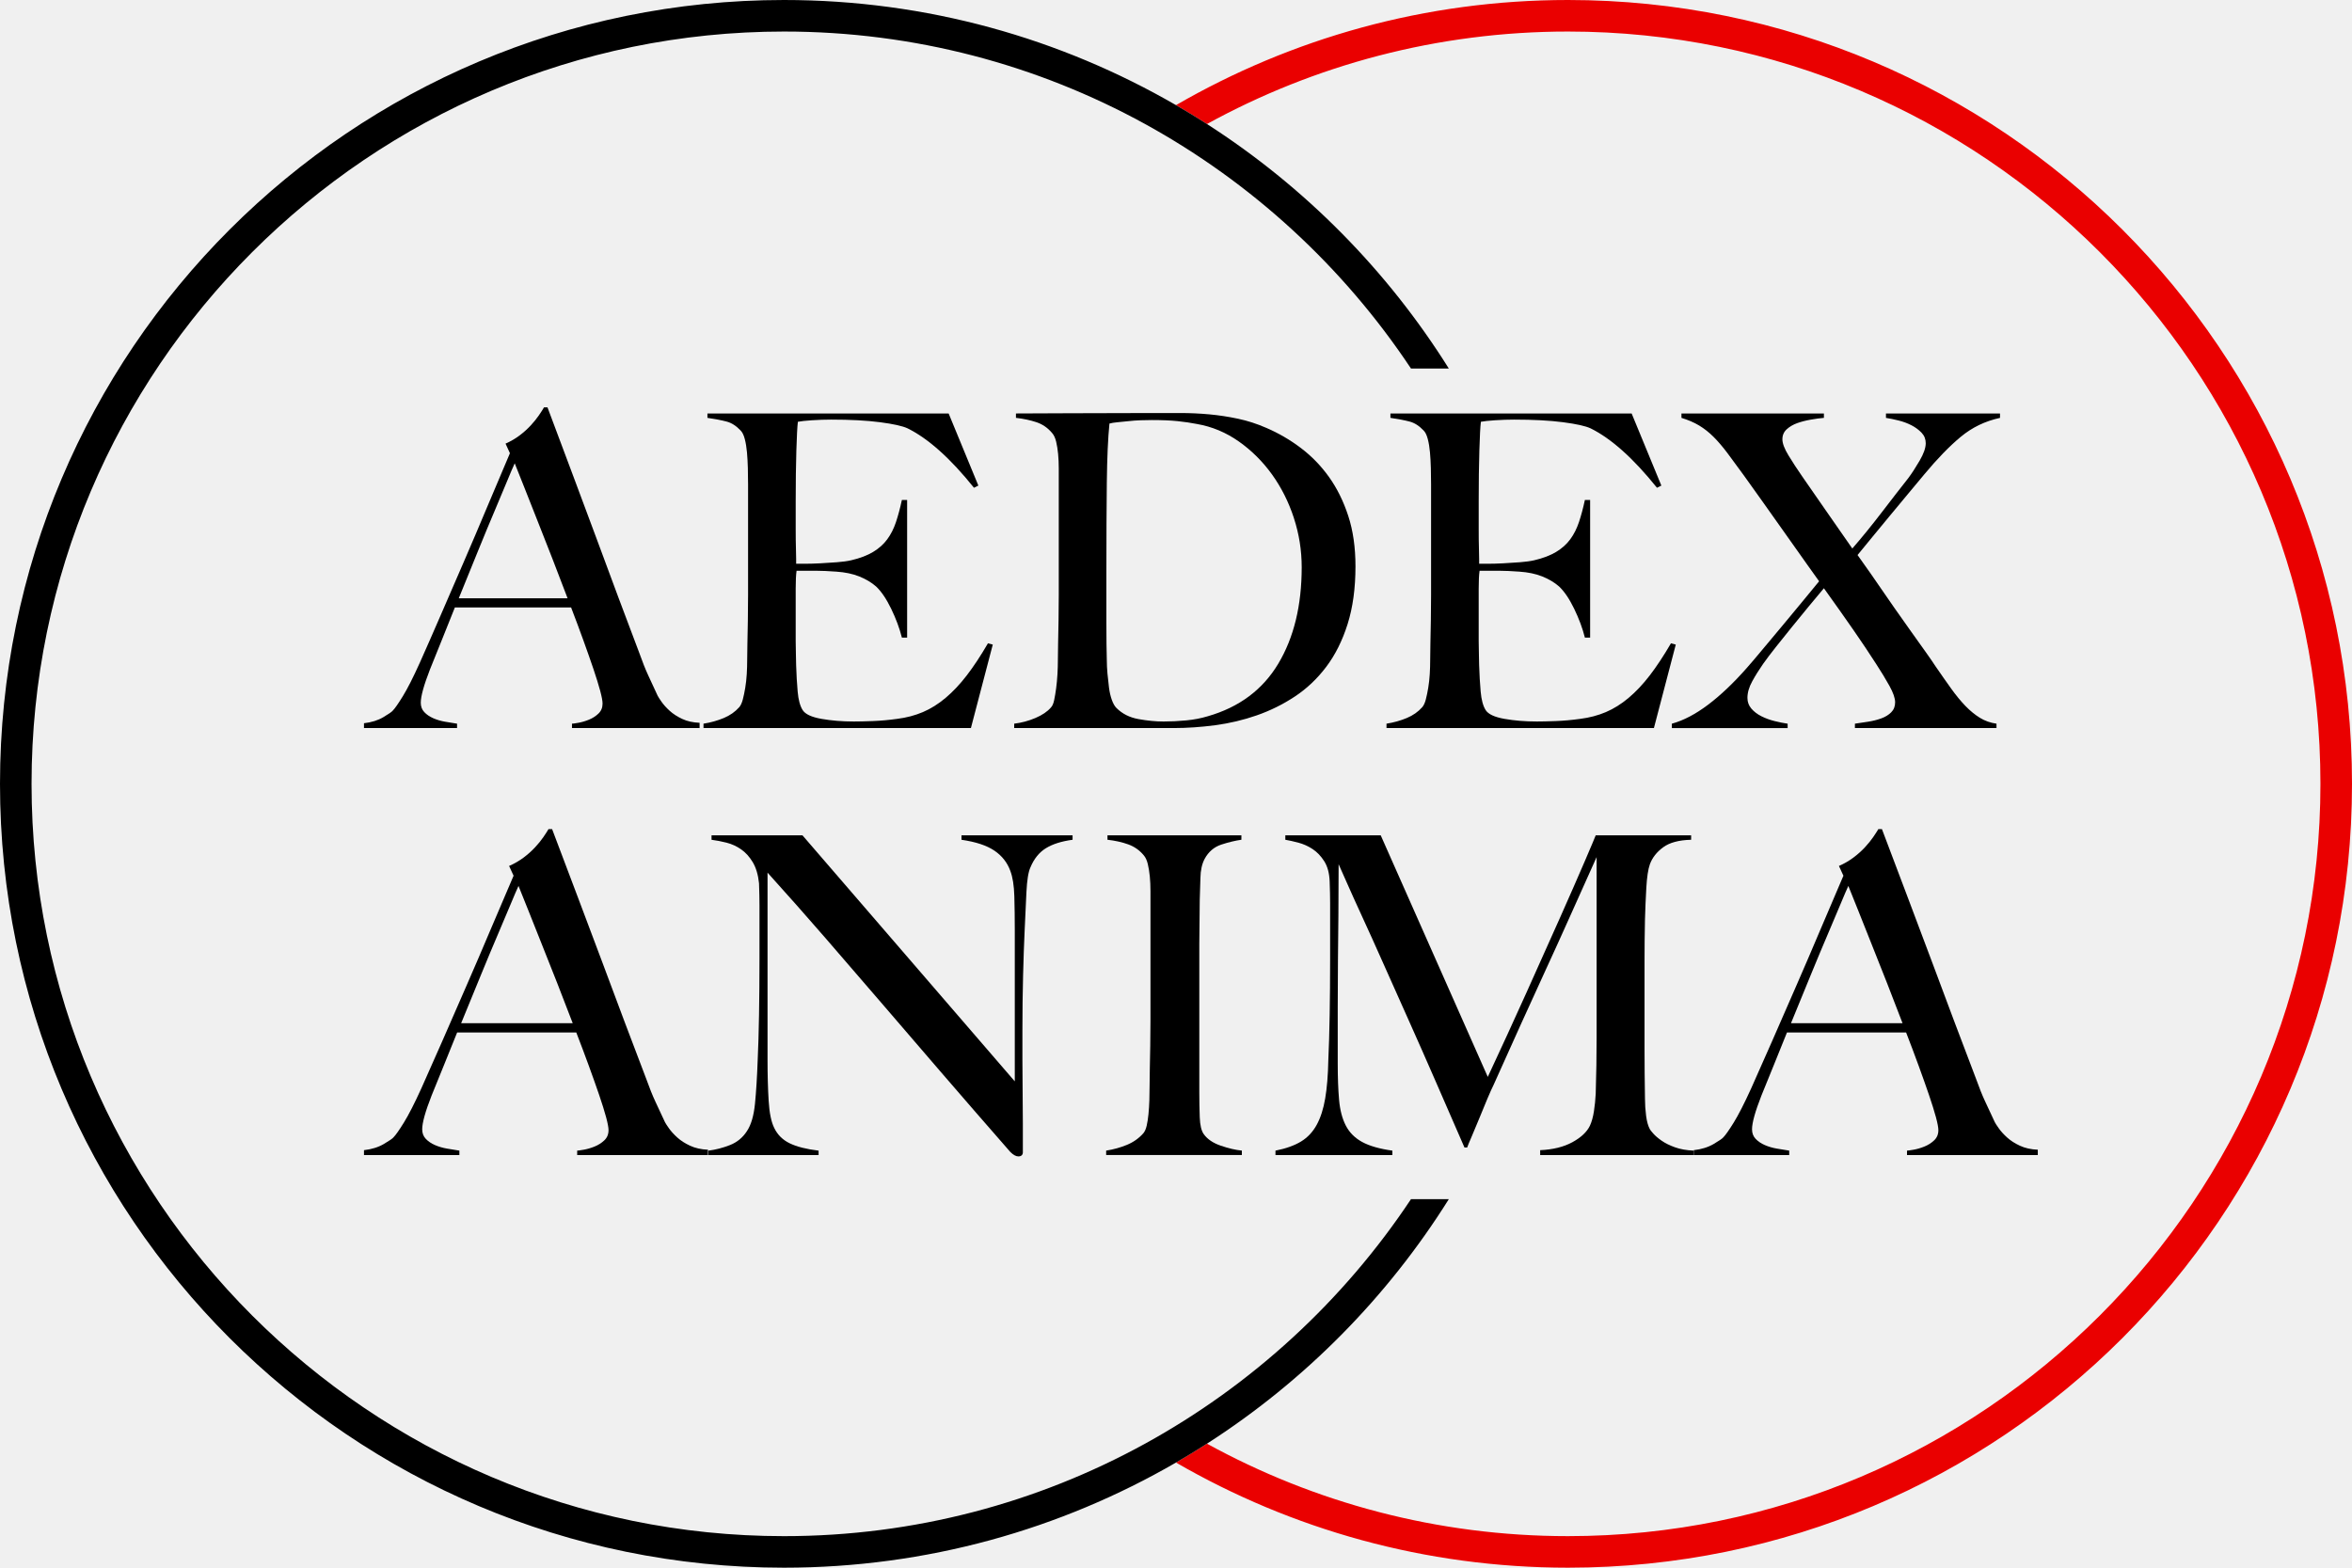
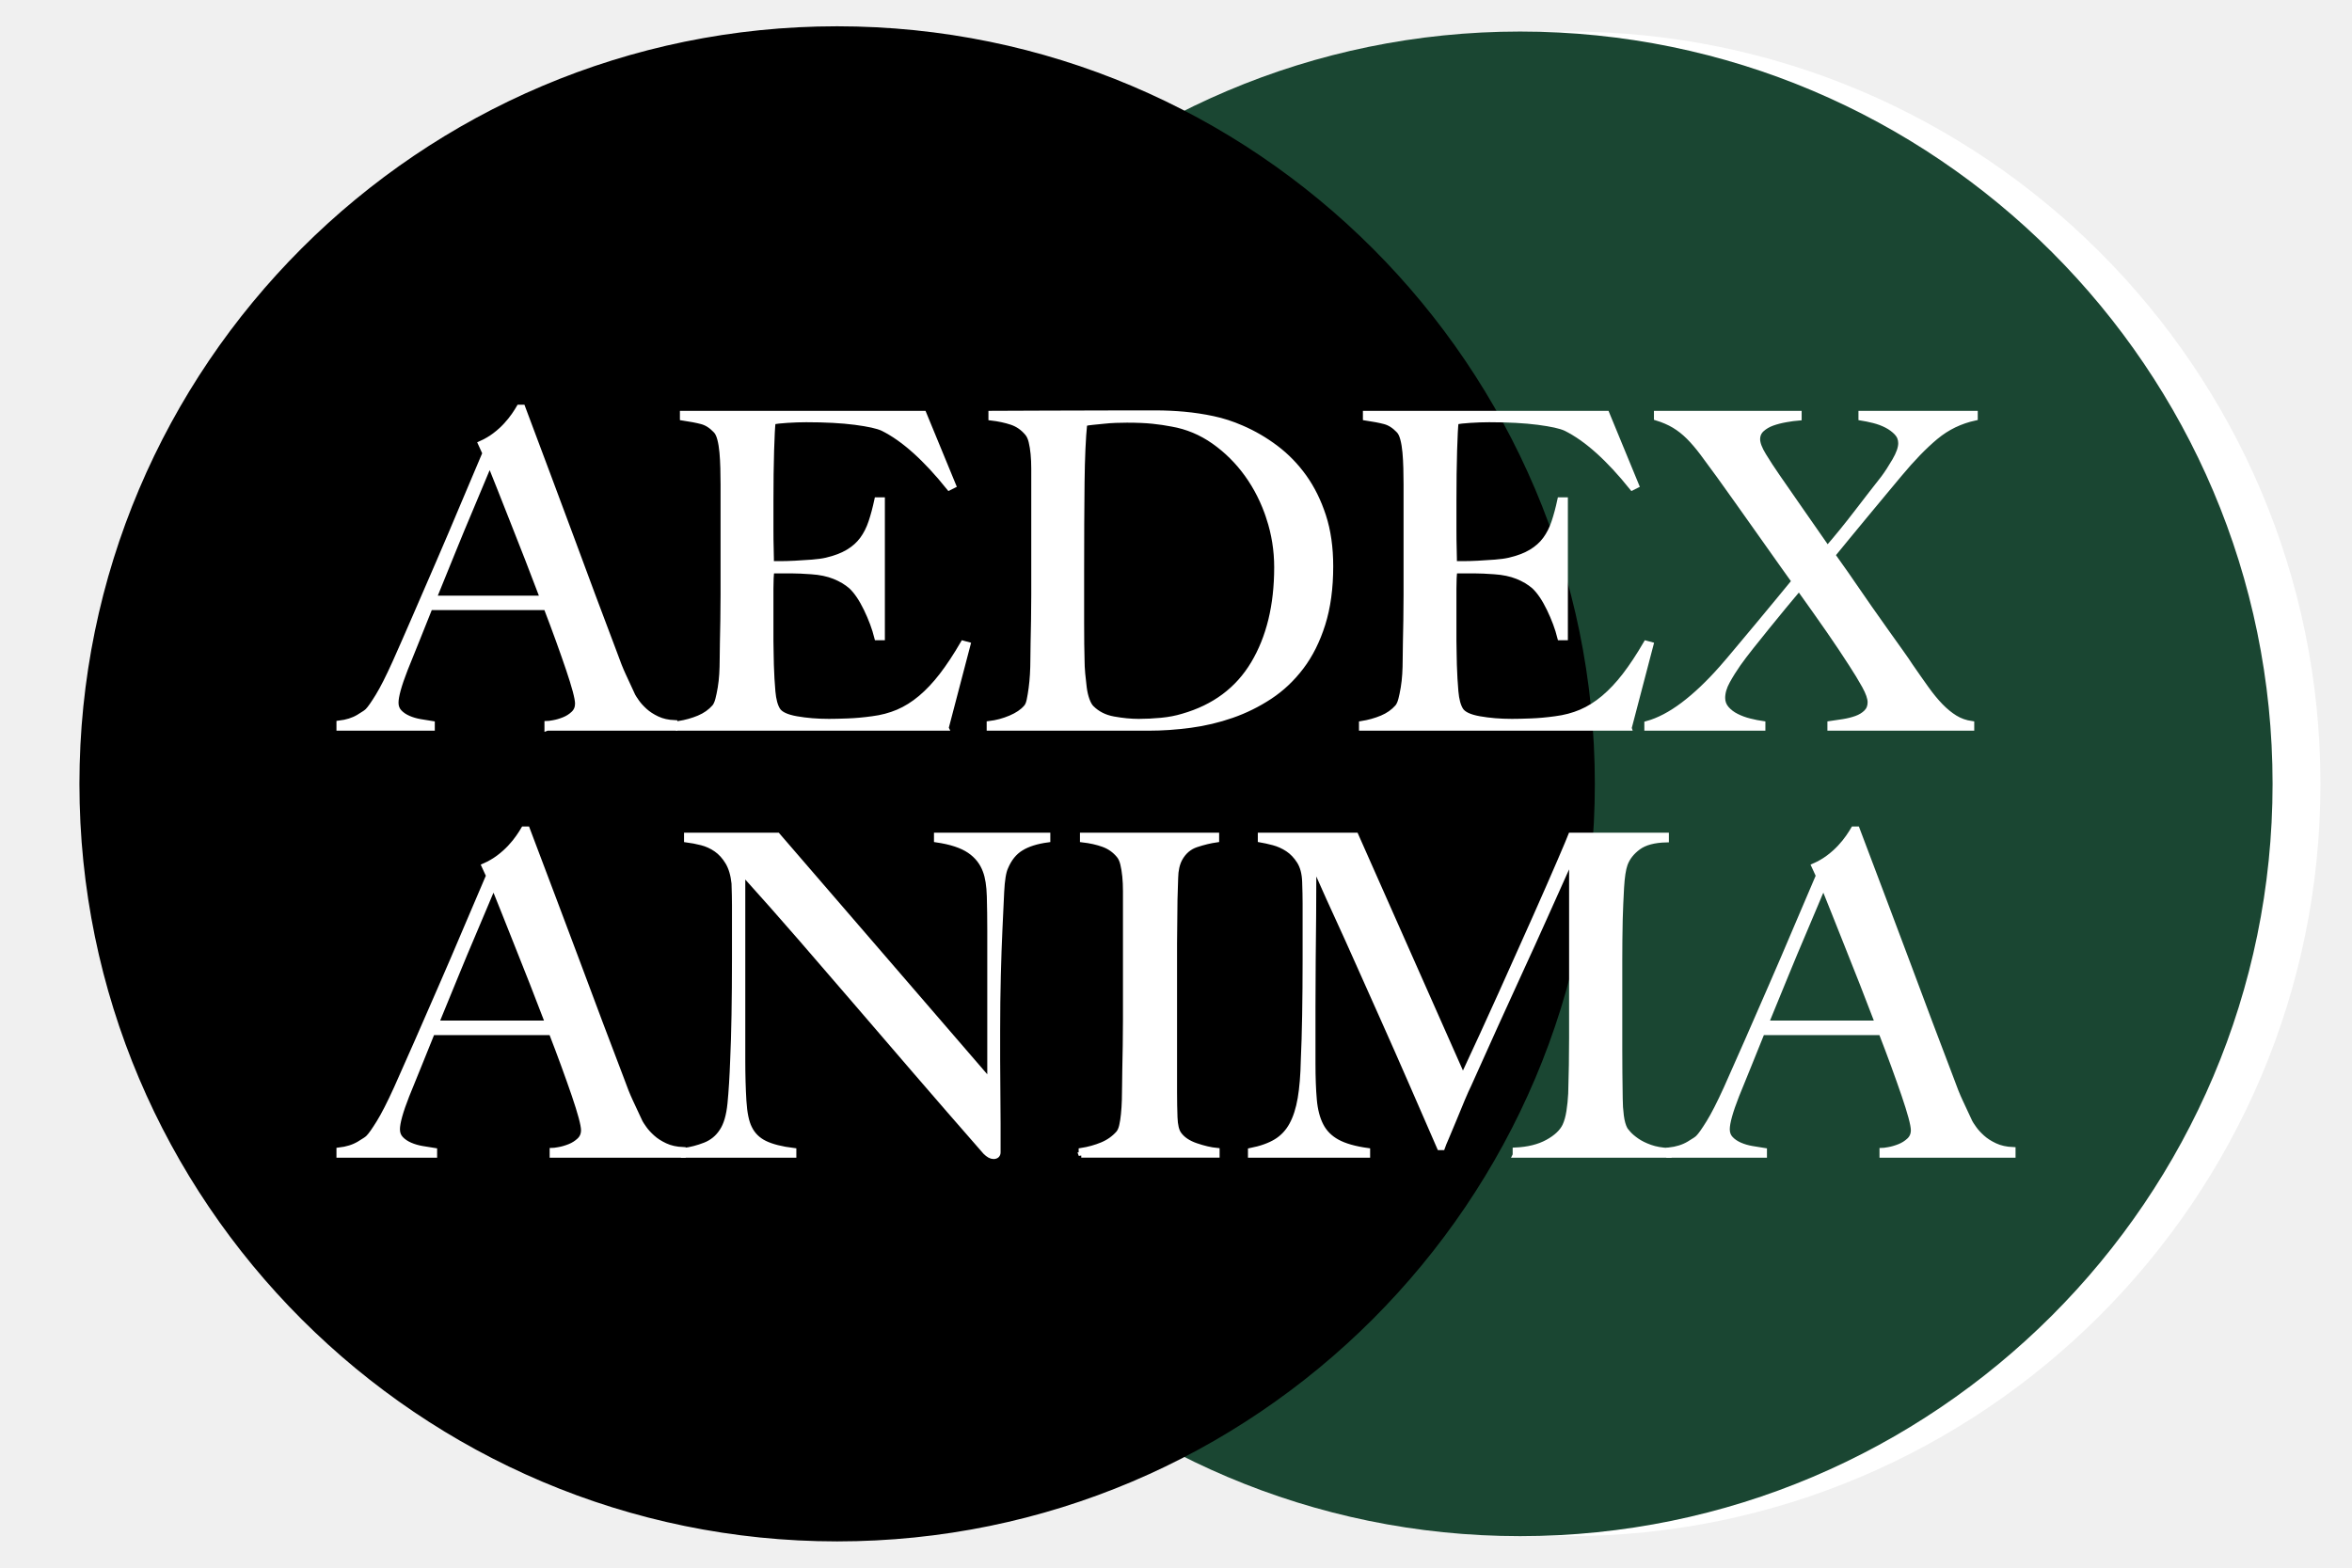
<svg xmlns="http://www.w3.org/2000/svg" id="Layer_1" viewBox="0 0 223.636 149.091">
-   <path d="M137.759,35.049h61.005v78.992h-61.005c-5.853,9.349-13.721,17.298-22.997,23.255 0-0.0 0-0.0 0-0,10.197,5.601,21.896,8.794,34.328,8.794,39.45,0,71.545-32.095,71.545-71.545S188.541,3,149.091,3c-12.433,0-24.131,3.193-34.328,8.794-0-0-0-0-0-0,9.276,5.957,17.143,13.907,22.997,23.255Z" fill="none" />
-   <path d="M24.873,35.049h109.289C121.334,15.751,99.405,3,74.545,3,35.095,3,3,35.095,3,74.545s32.095,71.545,71.545,71.545c24.859,0,46.789-12.751,59.617-32.049H24.873V35.049Z" fill="none" />
-   <path d="M149.091,0c-13.583,0-26.305,3.651-37.273,9.998.996.577,1.977,1.175,2.944,1.796 0.0 0.0 0.0 0.0 0.0 0,10.197-5.601,21.896-8.794,34.328-8.794,39.45,0,71.545,32.095,71.545,71.545s-32.095,71.545-71.545,71.545c-12.433,0-24.131-3.193-34.328-8.794-0.0 0-0.0 0-0.0 0-.967.621-1.948,1.219-2.944,1.796,10.967,6.347,23.69,9.998,37.273,9.998,41.17,0,74.545-33.375,74.545-74.545S190.261,0,149.091,0Z" fill="#ea0000" />
-   <path d="M114.762,137.297c9.276-5.957,17.143-13.907,22.997-23.255h-3.597c-12.828,19.298-34.757,32.049-59.617,32.049C35.095,146.091,3,113.996,3,74.545S35.095,3,74.545,3c24.859,0,46.789,12.751,59.617,32.049h3.597c-5.853-9.349-13.721-17.298-22.997-23.255-.967-.621-1.948-1.219-2.944-1.796h0C100.851,3.651,88.128,0,74.545,0,33.375,0,0,33.375,0,74.545s33.375,74.545,74.545,74.545c13.583,0,26.305-3.651,37.273-9.998h0c.996-.577,1.977-1.175,2.944-1.796Z" />
-   <path d="M111.818,139.093h0c.996-.577,1.977-1.175,2.944-1.796-.967.621-1.948,1.219-2.944,1.796Z" />
-   <path d="M114.762,11.794c-.967-.621-1.948-1.219-2.944-1.796h0c.996.577,1.977,1.175,2.944,1.796Z" />
-   <path d="M54.385,69.24v-.416c.083,0,.284-.027.602-.084.318-.055.651-.151.998-.291.346-.137.65-.332.914-.582.263-.25.394-.567.394-.956,0-.25-.077-.657-.228-1.225-.153-.568-.368-1.26-.644-2.078-.277-.817-.596-1.724-.956-2.722-.36-.997-.748-2.035-1.163-3.116h-11.052c-.416,1.053-.817,2.057-1.205,3.012-.388.956-.776,1.919-1.164,2.888-.582,1.496-.872,2.549-.872,3.158,0,.361.11.658.333.894.221.236.505.429.852.582.346.152.72.263,1.122.332.401.07.782.132,1.142.187v.416h-8.85v-.457c.721-.084,1.336-.277,1.849-.582.512-.304.811-.513.894-.624.193-.193.512-.65.956-1.371.442-.72.983-1.786,1.62-3.199.582-1.302,1.232-2.784,1.952-4.446.72-1.662,1.461-3.372,2.223-5.131.761-1.759,1.516-3.532,2.264-5.319s1.454-3.455,2.119-5.007l-.416-.914c.499-.222.948-.484,1.35-.789.401-.304.754-.623,1.059-.956.304-.333.561-.65.769-.955.208-.304.367-.554.478-.748h.333c.858,2.299,1.675,4.481,2.452,6.544.775,2.064,1.516,4.051,2.223,5.963.706,1.911,1.392,3.76,2.057,5.546.665,1.787,1.33,3.553,1.995,5.298.304.859.588,1.572.852,2.14.263.568.561,1.212.894,1.932.055.111.18.305.374.582.193.277.45.562.769.852.318.291.713.547,1.184.769.47.222,1.024.347,1.662.373v.499h-12.132ZM48.942,44.061c-.167.36-.409.928-.728,1.703-.319.776-.713,1.718-1.184,2.825-.472,1.108-.991,2.362-1.559,3.76-.568,1.399-1.184,2.916-1.849,4.55h10.346c-.471-1.247-.949-2.493-1.433-3.739-.485-1.247-.956-2.445-1.413-3.594-.457-1.149-.873-2.203-1.247-3.158-.374-.956-.686-1.738-.935-2.347Z" />
-   <path d="M92.319,69.24h-25.428v-.416c.692-.11,1.336-.291,1.932-.54.595-.25,1.086-.595,1.475-1.038.138-.166.249-.408.332-.728.083-.318.159-.685.229-1.101.069-.416.117-.852.145-1.309.027-.457.041-.907.041-1.35,0-.387.007-.914.021-1.579.014-.665.027-1.392.042-2.181.014-.79.021-1.6.021-2.431v-10.512c0-.499-.007-1.011-.021-1.537-.014-.526-.042-1.025-.083-1.496-.042-.471-.111-.894-.208-1.267-.097-.374-.228-.644-.395-.811-.416-.442-.859-.727-1.33-.852s-1.08-.242-1.828-.353v-.416h22.936l2.825,6.856-.416.208c-2.244-2.798-4.349-4.681-6.315-5.651-.472-.221-1.344-.416-2.618-.582-1.275-.166-2.826-.249-4.654-.249-.582,0-1.184.021-1.807.062-.623.042-1.074.09-1.35.145-.056.444-.104,1.358-.145,2.742-.042,1.386-.062,2.992-.062,4.82v2.659c0,.721.006,1.308.021,1.766.014.457.021.81.021,1.059v.457h.831c.416,0,.894-.014,1.433-.041.54-.027,1.081-.062,1.62-.104.54-.041.99-.104,1.351-.187.83-.193,1.523-.457,2.077-.789.554-.332,1.004-.733,1.35-1.205.346-.47.623-1.018.831-1.641s.395-1.323.561-2.098h.499v13.088h-.499c-.222-.886-.561-1.8-1.018-2.742-.457-.942-.935-1.648-1.434-2.119-.443-.387-.977-.706-1.6-.956-.623-.249-1.35-.401-2.181-.457-.416-.027-.762-.048-1.039-.062-.278-.014-.555-.021-.831-.021h-1.911c-.056.388-.083.955-.083,1.703v4.986c0,.443.006.866.021,1.267.014.402.021.741.021,1.018.027.887.076,1.725.145,2.514.069.79.229,1.378.478,1.766.25.388.845.665,1.786.831s1.967.25,3.075.25c.47,0,1.073-.014,1.808-.042.734-.027,1.502-.096,2.306-.207.886-.111,1.703-.326,2.451-.644.748-.318,1.468-.769,2.161-1.351.692-.582,1.364-1.294,2.015-2.14.65-.845,1.322-1.863,2.015-3.054l.457.124-2.078,7.936Z" />
-   <path d="M128.135,59.351c-.499,1.579-1.177,2.936-2.036,4.071-.859,1.136-1.856,2.078-2.991,2.826-1.136.748-2.341,1.344-3.615,1.786-1.275.444-2.591.755-3.947.936-1.358.18-2.674.27-3.947.27h-15.166v-.416c.692-.084,1.364-.263,2.015-.54.65-.276,1.142-.609,1.475-.997.138-.139.242-.374.311-.706.069-.332.131-.706.187-1.122.055-.416.097-.858.125-1.33.027-.47.041-.927.041-1.371,0-.387.007-.914.021-1.579.014-.665.027-1.392.042-2.181.014-.79.021-1.6.021-2.431v-12.008c0-.499-.021-.962-.062-1.392-.041-.429-.104-.817-.187-1.164-.083-.346-.208-.616-.374-.81-.416-.499-.914-.845-1.496-1.039-.582-.193-1.233-.333-1.952-.416v-.416c1.163,0,2.839-.006,5.027-.021,2.188-.014,4.833-.021,7.936-.021h2.659c.914,0,1.828.041,2.742.124.914.084,1.828.222,2.742.416.914.194,1.814.485,2.701.873,1.163.499,2.257,1.136,3.282,1.911,1.025.776,1.918,1.697,2.68,2.763.762,1.067,1.371,2.299,1.828,3.698.457,1.399.686,2.999.686,4.799,0,2.077-.25,3.905-.748,5.485ZM123.024,49.254c-.499-1.523-1.192-2.901-2.078-4.134-.887-1.232-1.939-2.278-3.158-3.137-1.219-.858-2.548-1.413-3.988-1.662-.555-.11-1.164-.2-1.828-.27-.665-.069-1.483-.104-2.452-.104-.333,0-.693.007-1.08.021-.389.014-.769.042-1.143.084-.374.041-.72.076-1.038.104-.319.028-.575.069-.769.125-.139,1.357-.222,3.227-.25,5.609-.027,2.383-.041,5.222-.041,8.518v4.861c0,1.441.014,2.618.041,3.532,0,.388.021.81.062,1.267.042.457.09.9.145,1.329.056.43.145.817.27,1.164.125.346.27.602.436.767.554.555,1.253.908,2.098,1.059.845.153,1.641.23,2.389.23.692,0,1.406-.035,2.14-.105.734-.069,1.42-.2,2.057-.394,2.991-.859,5.228-2.527,6.71-5.007,1.481-2.479,2.223-5.533,2.223-9.162,0-1.606-.249-3.172-.748-4.695Z" />
-   <path d="M157.261,69.24h-25.428v-.416c.692-.11,1.336-.291,1.932-.54.595-.25,1.086-.595,1.475-1.038.138-.166.249-.408.332-.728.083-.318.159-.685.229-1.101.069-.416.117-.852.145-1.309.027-.457.041-.907.041-1.35,0-.387.007-.914.021-1.579.014-.665.027-1.392.042-2.181.014-.79.021-1.6.021-2.431v-10.512c0-.499-.007-1.011-.021-1.537-.014-.526-.042-1.025-.083-1.496-.042-.471-.111-.894-.208-1.267-.097-.374-.228-.644-.395-.811-.416-.442-.859-.727-1.33-.852s-1.08-.242-1.828-.353v-.416h22.936l2.825,6.856-.416.208c-2.244-2.798-4.349-4.681-6.315-5.651-.472-.221-1.344-.416-2.618-.582-1.275-.166-2.826-.249-4.654-.249-.582,0-1.184.021-1.807.062-.623.042-1.074.09-1.35.145-.056.444-.104,1.358-.145,2.742-.042,1.386-.062,2.992-.062,4.82v2.659c0,.721.006,1.308.021,1.766.014.457.021.81.021,1.059v.457h.831c.416,0,.894-.014,1.433-.041.54-.027,1.081-.062,1.62-.104.54-.041.99-.104,1.351-.187.83-.193,1.523-.457,2.077-.789.554-.332,1.004-.733,1.35-1.205.346-.47.623-1.018.831-1.641s.395-1.323.561-2.098h.499v13.088h-.499c-.222-.886-.561-1.8-1.018-2.742-.457-.942-.935-1.648-1.434-2.119-.443-.387-.977-.706-1.6-.956-.623-.249-1.35-.401-2.181-.457-.416-.027-.762-.048-1.039-.062-.278-.014-.555-.021-.831-.021h-1.911c-.056.388-.083.955-.083,1.703v4.986c0,.443.006.866.021,1.267.014.402.021.741.021,1.018.027.887.076,1.725.145,2.514.069.79.229,1.378.478,1.766.25.388.845.665,1.786.831s1.967.25,3.075.25c.47,0,1.073-.014,1.808-.042.734-.027,1.502-.096,2.306-.207.886-.111,1.703-.326,2.451-.644.748-.318,1.468-.769,2.161-1.351.692-.582,1.364-1.294,2.015-2.14.65-.845,1.322-1.863,2.015-3.054l.457.124-2.078,7.936Z" />
-   <path d="M186.428,41.547c-1.079.9-2.229,2.085-3.448,3.552-.471.555-.991,1.178-1.558,1.87-.568.693-1.142,1.385-1.725,2.077-.582.693-1.136,1.365-1.662,2.015-.527.651-.997,1.225-1.413,1.724.11.167.346.499.706.998.359.499.775,1.094,1.246,1.786.471.693.983,1.433,1.537,2.223.554.79,1.087,1.545,1.6,2.265.512.721.977,1.371,1.392,1.952.416.582.72,1.025.914,1.33.553.804,1.059,1.524,1.516,2.161.457.638.907,1.184,1.35,1.642.443.457.9.831,1.371,1.122.47.291.997.477,1.579.56v.416h-13.461v-.416c.387-.055.803-.117,1.247-.187.442-.069.858-.172,1.247-.311.387-.139.706-.333.955-.583.25-.248.374-.567.374-.955s-.18-.907-.54-1.559c-.361-.65-.776-1.336-1.247-2.057-.638-.997-1.365-2.084-2.181-3.261-.817-1.177-1.752-2.5-2.805-3.968-.443.527-.928,1.108-1.454,1.745-.527.638-1.053,1.282-1.579,1.932-.527.651-1.032,1.282-1.516,1.891-.485.61-.894,1.15-1.226,1.62-.388.555-.734,1.108-1.038,1.662-.306.554-.457,1.08-.457,1.579,0,.389.125.727.374,1.018.25.291.568.534.956.728.387.195.803.347,1.247.457.442.111.858.195,1.246.25v.416h-11.01v-.416c1.108-.304,2.257-.907,3.449-1.807,1.191-.9,2.41-2.057,3.656-3.47.416-.47.928-1.073,1.537-1.807.609-.734,1.246-1.496,1.911-2.286.665-.789,1.302-1.558,1.911-2.306.609-.748,1.122-1.371,1.537-1.869-.167-.222-.547-.754-1.142-1.6-.597-.845-1.267-1.793-2.015-2.846s-1.489-2.098-2.223-3.137-1.323-1.863-1.766-2.472c-.582-.803-1.101-1.509-1.558-2.119-.457-.609-.9-1.128-1.33-1.558-.429-.429-.887-.789-1.371-1.081-.485-.291-1.046-.533-1.683-.727v-.416h13.545v.416c-.36.028-.776.083-1.246.167-.472.083-.901.194-1.288.332-.388.139-.721.333-.997.582-.277.25-.416.568-.416.956,0,.388.193.9.582,1.537.388.638.831,1.316,1.33,2.036.692.997,1.399,2.015,2.119,3.054s1.593,2.292,2.618,3.761c.914-1.053,1.849-2.203,2.804-3.449.956-1.247,1.793-2.327,2.514-3.241.333-.443.692-.998,1.08-1.662s.582-1.219.582-1.662c0-.387-.132-.72-.395-.997-.263-.276-.582-.512-.955-.706-.374-.193-.783-.346-1.226-.457-.443-.11-.845-.193-1.205-.25v-.416h10.844v.416c-1.413.305-2.659.908-3.74,1.808Z" />
-   <path d="M54.88,109.848v-.422c.085,0,.291-.029.618-.085s.667-.155,1.022-.296.667-.338.937-.592c.27-.253.404-.577.404-.971,0-.253-.079-.669-.234-1.245-.157-.578-.377-1.282-.66-2.113-.284-.83-.611-1.752-.98-2.765-.369-1.013-.767-2.07-1.192-3.167h-11.329c-.426,1.069-.838,2.09-1.235,3.061-.398.972-.796,1.95-1.193,2.935-.596,1.52-.894,2.591-.894,3.21,0,.367.113.669.341.908.227.24.518.437.873.592s.738.267,1.15.337c.411.071.802.135,1.171.191v.422h-9.071v-.464c.739-.085,1.37-.282,1.895-.592s.83-.52.916-.634c.198-.196.525-.661.98-1.393.454-.733,1.007-1.817,1.661-3.252.596-1.324,1.263-2.83,2.002-4.519.738-1.69,1.497-3.428,2.278-5.216.781-1.787,1.555-3.589,2.321-5.406.767-1.816,1.491-3.512,2.172-5.089l-.426-.928c.511-.225.972-.493,1.384-.802.411-.309.773-.634,1.086-.972.313-.337.575-.66.788-.971.213-.309.376-.563.49-.76h.341c.88,2.337,1.718,4.555,2.513,6.651.795,2.098,1.555,4.118,2.279,6.06.724,1.943,1.426,3.822,2.108,5.638.681,1.817,1.363,3.611,2.044,5.385.312.874.603,1.599.873,2.175.27.578.575,1.232.916,1.964.056.112.184.309.383.59.198.282.461.57.788.866.326.296.731.557,1.214.781.482.226,1.05.353,1.703.381v.507h-12.436ZM49.301,84.256c-.17.366-.419.943-.745,1.731-.327.789-.732,1.746-1.214,2.873-.483,1.126-1.015,2.4-1.597,3.821-.583,1.423-1.214,2.964-1.896,4.625h10.605c-.483-1.267-.973-2.535-1.469-3.801-.497-1.267-.98-2.485-1.448-3.653-.468-1.168-.894-2.239-1.277-3.21-.384-.972-.703-1.767-.958-2.386Z" />
-   <path d="M99.449,80.666c-.639.394-1.129 1-1.469,1.816-.199.423-.327,1.204-.383,2.345-.057,1.139-.114,2.357-.17,3.653-.057,1.21-.107,2.639-.149,4.287s-.064,3.414-.064,5.3v2.703c0,.986.006,1.992.021,3.02.014,1.028.021,2.048.021,3.061v2.745c0,.112-.036.205-.107.275-.071.07-.178.106-.319.106-.227,0-.483-.141-.766-.423-2.414-2.759-4.614-5.292-6.602-7.601-1.988-2.309-3.883-4.512-5.686-6.61-1.803-2.097-3.571-4.146-5.302-6.145-1.732-1.998-3.563-4.068-5.494-6.208v17.823c0,1.435.036,2.73.107,3.885.071,1.156.248,2.014.532,2.577.312.648.802,1.133,1.469,1.456.666.324,1.582.557,2.747.698v.422h-10.477v-.422c.682-.085,1.363-.261,2.045-.528.681-.268,1.22-.711,1.618-1.33.397-.592.653-1.464.767-2.619.113-1.154.198-2.533.256-4.138.056-1.21.099-2.639.127-4.287.028-1.647.043-3.414.043-5.3v-5.153c0-.563-.015-1.253-.043-2.069-.085-.816-.284-1.485-.596-2.007-.313-.52-.681-.928-1.108-1.224-.426-.296-.888-.507-1.384-.634-.497-.126-.973-.217-1.427-.275v-.422h8.646l20.187,23.396v-14.359c0-1.126-.014-2.203-.042-3.231-.029-1.027-.157-1.837-.383-2.428-.285-.787-.788-1.429-1.512-1.922-.724-.492-1.768-.837-3.13-1.035v-.422h10.562v.422c-1.051.141-1.895.408-2.534.802Z" />
-   <path d="M105.177,109.848v-.422c.709-.112,1.37-.296,1.98-.549.61-.253,1.128-.619,1.554-1.098.142-.17.248-.408.319-.719.071-.309.128-.675.17-1.097.042-.423.071-.866.085-1.33.014-.465.022-.922.022-1.373,0-.394.006-.93.021-1.605.014-.676.027-1.415.042-2.218.014-.802.021-1.626.021-2.471v-12.205c0-.507-.021-.978-.064-1.415-.043-.436-.107-.83-.192-1.182-.085-.352-.213-.626-.384-.824-.398-.479-.887-.824-1.469-1.035-.582-.212-1.242-.359-1.98-.444v-.422h12.734v.422c-.597.085-1.235.24-1.917.464-.681.226-1.207.676-1.575,1.351-.256.479-.391,1.084-.404,1.817-.015.733-.036,1.421-.064,2.069,0,.704-.007,1.4-.021,2.09-.014.69-.021,1.388-.021,2.09v14.148c0,.817.014,1.605.042,2.365.028.761.156,1.295.383,1.605.341.479.88.845,1.619,1.098.738.253,1.406.409,2.002.465v.422h-12.904Z" />
-   <path d="M146.445,109.848v-.464c1.22-.056,2.243-.309,3.067-.76.823-.451,1.376-.972,1.661-1.564.17-.366.298-.822.383-1.371.085-.549.142-1.106.17-1.668.057-1.858.085-3.633.085-5.321v-17.189c-.937,2.084-1.796,3.998-2.577,5.744-.781,1.746-1.554,3.448-2.321,5.109-.766,1.662-1.541,3.358-2.321,5.089-.781,1.732-1.64,3.64-2.576,5.723-.142.282-.341.725-.597,1.33-.255.605-.511,1.224-.766,1.858-.256.634-.497,1.21-.724,1.732-.227.52-.369.865-.426,1.035h-.256c-.909-2.084-1.81-4.153-2.704-6.208s-1.768-4.033-2.619-5.934-1.647-3.68-2.385-5.342c-.739-1.661-1.405-3.139-2.002-4.434s-1.086-2.38-1.469-3.252-.646-1.464-.788-1.775c0,1.859-.007,3.499-.021,4.921-.014,1.423-.029,2.829-.042,4.223-.014,1.394-.021,2.865-.021,4.414v5.406c0,1.323.042,2.47.128,3.442.085.971.298,1.788.639,2.45.341.661.858,1.182,1.554,1.562.695.379,1.653.654,2.875.824v.422h-11.116v-.422c.994-.197,1.803-.487,2.428-.866.624-.381,1.121-.908,1.491-1.584.369-.676.639-1.514.809-2.513.17-.998.27-2.218.298-3.653.056-1.21.099-2.639.127-4.287.028-1.647.043-3.414.043-5.3v-5.321c0-.563-.015-1.253-.043-2.07-.029-.787-.199-1.428-.511-1.921-.313-.493-.681-.88-1.107-1.162-.426-.281-.88-.485-1.363-.613-.483-.126-.894-.217-1.235-.275v-.422h9.071l10.179,22.974c1.249-2.674,2.47-5.335,3.662-7.982,1.193-2.647,2.264-5.04,3.216-7.179.951-2.14,1.731-3.921,2.342-5.342.61-1.421.958-2.245,1.043-2.471h9.072v.422c-1.165.029-2.052.268-2.662.718-.611.452-1.03.986-1.257,1.605-.17.479-.284,1.225-.341,2.239-.057,1.013-.1,2.013-.128,2.999-.029,1.351-.042,2.661-.042,3.927v8.405c0,1.493.014,3.069.042,4.73,0,.535.036,1.077.107,1.626.071.549.192.978.362,1.288.028.057.134.19.319.402.184.211.447.437.788.675.341.24.766.451,1.277.634s1.108.288,1.789.317v.422h-14.608Z" />
-   <path d="M181.325,109.848v-.422c.085,0,.291-.029.618-.085s.667-.155,1.022-.296.667-.338.937-.592c.27-.253.404-.577.404-.971,0-.253-.079-.669-.234-1.245-.157-.578-.377-1.282-.66-2.113-.284-.83-.611-1.752-.98-2.765-.369-1.013-.767-2.07-1.192-3.167h-11.329c-.426,1.069-.838,2.09-1.235,3.061-.398.972-.796,1.95-1.193,2.935-.596,1.52-.894,2.591-.894,3.21,0,.367.113.669.341.908.227.24.518.437.873.592s.738.267,1.15.337c.411.071.802.135,1.171.191v.422h-9.071v-.464c.739-.085,1.37-.282,1.895-.592s.83-.52.916-.634c.198-.196.525-.661.98-1.393.454-.733,1.007-1.817,1.661-3.252.596-1.324,1.263-2.83,2.002-4.519.738-1.69,1.497-3.428,2.278-5.216.781-1.787,1.555-3.589,2.321-5.406.767-1.816,1.491-3.512,2.172-5.089l-.426-.928c.511-.225.972-.493,1.384-.802.411-.309.773-.634,1.086-.972.313-.337.575-.66.788-.971.213-.309.376-.563.49-.76h.341c.88,2.337,1.718,4.555,2.513,6.651.795,2.098,1.555,4.118,2.279,6.06.724,1.943,1.426,3.822,2.108,5.638.681,1.817,1.362,3.611,2.043,5.385.312.874.603,1.599.874,2.175.27.578.574,1.232.916,1.964.056.112.183.309.383.59.198.282.46.57.787.866.326.296.731.557,1.214.781.482.226,1.05.353,1.703.381v.507h-12.436ZM175.746,84.256c-.17.366-.419.943-.745,1.731-.327.789-.732,1.746-1.214,2.873-.483,1.126-1.015,2.4-1.597,3.821-.583,1.423-1.214,2.964-1.896,4.625h10.605c-.483-1.267-.973-2.535-1.469-3.801-.497-1.267-.98-2.485-1.448-3.653-.468-1.168-.894-2.239-1.277-3.21-.384-.972-.703-1.767-.958-2.386Z" />
+   <path d="M149.091,3c39.45,0,71.545,32.095,71.545,71.545s-32.095,71.545-71.545,71.545-71.545-32.095-71.545-71.545S109.641,3,149.091,3" fill="#fff" />
+   <path d="M144.539,3c39.45,0,71.545,32.095,71.545,71.545s-32.095,71.545-71.545,71.545-71.545-32.095-71.545-71.545S105.089,3,144.539,3" fill="#1a4632" />
+   <path d="M79.598,3c39.45,0,71.545,32.095,71.545,71.545s-32.095,71.545-71.545,71.545S8.052,113.996,8.052,74.545,40.147,3,79.598,3" stroke="#000" stroke-miterlimit="10" />
+   <path d="M52.019,69.24v-.416c.083,0,.284-.027.602-.084.318-.055.651-.151.998-.291.346-.137.65-.332.914-.582.263-.25.394-.567.394-.956,0-.25-.077-.657-.228-1.225-.153-.568-.368-1.26-.644-2.078-.277-.817-.596-1.724-.956-2.722-.36-.997-.748-2.035-1.163-3.116h-11.052c-.416,1.053-.817,2.057-1.205,3.012-.388.956-.776,1.919-1.164,2.888-.582,1.496-.872,2.549-.872,3.158,0,.361.11.658.333.894.221.236.505.429.852.582.346.152.72.263,1.122.332.401.07.782.132,1.142.187v.416h-8.85v-.457c.721-.084,1.336-.277,1.849-.582.512-.304.811-.513.894-.624.193-.193.512-.65.956-1.371.442-.72.983-1.786,1.62-3.199.582-1.302,1.232-2.784,1.952-4.446.72-1.662,1.461-3.372,2.223-5.131.761-1.759,1.516-3.532,2.264-5.319s1.454-3.455,2.119-5.007l-.416-.914c.499-.222.948-.484,1.35-.789.401-.304.754-.623,1.059-.956.304-.333.561-.65.769-.955.208-.304.367-.554.478-.748h.333c.858,2.299,1.675,4.481,2.452,6.544.775,2.064,1.516,4.051,2.223,5.963.706,1.911,1.392,3.76,2.057,5.546.665,1.787,1.33,3.553,1.995,5.298.304.859.588,1.572.852,2.14.263.568.561,1.212.894,1.932.055.111.18.305.374.582.193.277.45.562.769.852.318.291.713.547,1.184.769.47.222,1.024.347,1.662.373v.499h-12.132ZM46.576,44.061c-.167.36-.409.928-.728,1.703-.319.776-.713,1.718-1.184,2.825-.472,1.108-.991,2.362-1.559,3.76-.568,1.399-1.184,2.916-1.849,4.55h10.346c-.471-1.247-.949-2.493-1.433-3.739-.485-1.247-.956-2.445-1.413-3.594-.457-1.149-.873-2.203-1.247-3.158-.374-.956-.686-1.738-.935-2.347Z" fill="#fff" stroke="#fff" stroke-miterlimit="2" stroke-width=".5" />
+   <path d="M89.953,69.24h-25.428v-.416c.692-.11,1.336-.291,1.932-.54.595-.25,1.086-.595,1.475-1.038.138-.166.249-.408.332-.728.083-.318.159-.685.229-1.101.069-.416.117-.852.145-1.309.027-.457.041-.907.041-1.35,0-.387.007-.914.021-1.579.014-.665.027-1.392.042-2.181.014-.79.021-1.6.021-2.431v-10.512c0-.499-.007-1.011-.021-1.537-.014-.526-.042-1.025-.083-1.496-.042-.471-.111-.894-.208-1.267-.097-.374-.228-.644-.395-.811-.416-.442-.859-.727-1.33-.852s-1.08-.242-1.828-.353v-.416h22.936l2.825,6.856-.416.208c-2.244-2.798-4.349-4.681-6.315-5.651-.472-.221-1.344-.416-2.618-.582-1.275-.166-2.826-.249-4.654-.249-.582,0-1.184.021-1.807.062-.623.042-1.074.09-1.35.145-.056.444-.104,1.358-.145,2.742-.042,1.386-.062,2.992-.062,4.82v2.659c0,.721.006,1.308.021,1.766.014.457.021.81.021,1.059v.457h.831c.416,0,.894-.014,1.433-.041.54-.027,1.081-.062,1.62-.104.54-.041.99-.104,1.351-.187.83-.193,1.523-.457,2.077-.789.554-.332,1.004-.733,1.35-1.205.346-.47.623-1.018.831-1.641s.395-1.323.561-2.098h.499v13.088h-.499c-.222-.886-.561-1.8-1.018-2.742-.457-.942-.935-1.648-1.434-2.119-.443-.387-.977-.706-1.6-.956-.623-.249-1.35-.401-2.181-.457-.416-.027-.762-.048-1.039-.062-.278-.014-.555-.021-.831-.021h-1.911c-.056.388-.083.955-.083,1.703v4.986c0,.443.006.866.021,1.267.014.402.021.741.021,1.018.027.887.076,1.725.145,2.514.069.79.229,1.378.478,1.766.25.388.845.665,1.786.831s1.967.25,3.075.25c.47,0,1.073-.014,1.808-.042.734-.027,1.502-.096,2.306-.207.886-.111,1.703-.326,2.451-.644.748-.318,1.468-.769,2.161-1.351.692-.582,1.364-1.294,2.015-2.14.65-.845,1.322-1.863,2.015-3.054l.457.124-2.078,7.936Z" fill="#fff" stroke="#fff" stroke-miterlimit="2" stroke-width=".5" />
+   <path d="M125.769,59.351c-.499,1.579-1.177,2.936-2.036,4.071-.859,1.136-1.856,2.078-2.991,2.826-1.136.748-2.341,1.344-3.615,1.786-1.275.444-2.591.755-3.947.936-1.358.18-2.674.27-3.947.27h-15.166v-.416c.692-.084,1.364-.263,2.015-.54.65-.276,1.142-.609,1.475-.997.138-.139.242-.374.311-.706.069-.332.131-.706.187-1.122.055-.416.097-.858.125-1.33.027-.47.041-.927.041-1.371,0-.387.007-.914.021-1.579.014-.665.027-1.392.042-2.181.014-.79.021-1.6.021-2.431v-12.008c0-.499-.021-.962-.062-1.392-.041-.429-.104-.817-.187-1.164-.083-.346-.208-.616-.374-.81-.416-.499-.914-.845-1.496-1.039-.582-.193-1.233-.333-1.952-.416v-.416c1.163,0,2.839-.006,5.027-.021,2.188-.014,4.833-.021,7.936-.021h2.659c.914,0,1.828.041,2.742.124.914.084,1.828.222,2.742.416.914.194,1.814.485,2.701.873,1.163.499,2.257,1.136,3.282,1.911,1.025.776,1.918,1.697,2.68,2.763.762,1.067,1.371,2.299,1.828,3.698.457,1.399.686,2.999.686,4.799,0,2.077-.25,3.905-.748,5.485ZM120.658,49.254c-.499-1.523-1.192-2.901-2.078-4.134-.887-1.232-1.939-2.278-3.158-3.137-1.219-.858-2.548-1.413-3.988-1.662-.555-.11-1.164-.2-1.828-.27-.665-.069-1.483-.104-2.452-.104-.333,0-.693.007-1.08.021-.389.014-.769.042-1.143.084-.374.041-.72.076-1.038.104-.319.028-.575.069-.769.125-.139,1.357-.222,3.227-.25,5.609-.027,2.383-.041,5.222-.041,8.518v4.861c0,1.441.014,2.618.041,3.532,0,.388.021.81.062,1.267.042.457.09.9.145,1.329.056.43.145.817.27,1.164.125.346.27.602.436.767.554.555,1.253.908,2.098,1.059.845.153,1.641.23,2.389.23.692,0,1.406-.035,2.14-.105.734-.069,1.42-.2,2.057-.394,2.991-.859,5.228-2.527,6.71-5.007,1.481-2.479,2.223-5.533,2.223-9.162,0-1.606-.249-3.172-.748-4.695Z" fill="#fff" stroke="#fff" stroke-miterlimit="2" stroke-width=".5" />
+   <path d="M154.895,69.24h-25.428v-.416c.692-.11,1.336-.291,1.932-.54.595-.25,1.086-.595,1.475-1.038.138-.166.249-.408.332-.728.083-.318.159-.685.229-1.101.069-.416.117-.852.145-1.309.027-.457.041-.907.041-1.35,0-.387.007-.914.021-1.579.014-.665.027-1.392.042-2.181.014-.79.021-1.6.021-2.431v-10.512c0-.499-.007-1.011-.021-1.537-.014-.526-.042-1.025-.083-1.496-.042-.471-.111-.894-.208-1.267-.097-.374-.228-.644-.395-.811-.416-.442-.859-.727-1.33-.852s-1.08-.242-1.828-.353v-.416h22.936l2.825,6.856-.416.208c-2.244-2.798-4.349-4.681-6.315-5.651-.472-.221-1.344-.416-2.618-.582-1.275-.166-2.826-.249-4.654-.249-.582,0-1.184.021-1.807.062-.623.042-1.074.09-1.35.145-.056.444-.104,1.358-.145,2.742-.042,1.386-.062,2.992-.062,4.82v2.659c0,.721.006,1.308.021,1.766.014.457.021.81.021,1.059v.457h.831c.416,0,.894-.014,1.433-.041.54-.027,1.081-.062,1.62-.104.54-.041.99-.104,1.351-.187.83-.193,1.523-.457,2.077-.789.554-.332,1.004-.733,1.35-1.205.346-.47.623-1.018.831-1.641s.395-1.323.561-2.098h.499v13.088h-.499c-.222-.886-.561-1.8-1.018-2.742-.457-.942-.935-1.648-1.434-2.119-.443-.387-.977-.706-1.6-.956-.623-.249-1.35-.401-2.181-.457-.416-.027-.762-.048-1.039-.062-.278-.014-.555-.021-.831-.021h-1.911c-.056.388-.083.955-.083,1.703v4.986c0,.443.006.866.021,1.267.014.402.021.741.021,1.018.027.887.076,1.725.145,2.514.069.79.229,1.378.478,1.766.25.388.845.665,1.786.831s1.967.25,3.075.25c.47,0,1.073-.014,1.808-.042.734-.027,1.502-.096,2.306-.207.886-.111,1.703-.326,2.451-.644.748-.318,1.468-.769,2.161-1.351.692-.582,1.364-1.294,2.015-2.14.65-.845,1.322-1.863,2.015-3.054l.457.124-2.078,7.936Z" fill="#fff" stroke="#fff" stroke-miterlimit="2" stroke-width=".5" />
+   <path d="M184.062,41.547c-1.079.9-2.229,2.085-3.448,3.552-.471.555-.991,1.178-1.558,1.87-.568.693-1.142,1.385-1.725,2.077-.582.693-1.136,1.365-1.662,2.015-.527.651-.997,1.225-1.413,1.724.11.167.346.499.706.998.359.499.775,1.094,1.246,1.786.471.693.983,1.433,1.537,2.223.554.79,1.087,1.545,1.6,2.265.512.721.977,1.371,1.392,1.952.416.582.72,1.025.914,1.33.553.804,1.059,1.524,1.516,2.161.457.638.907,1.184,1.35,1.642.443.457.9.831,1.371,1.122.47.291.997.477,1.579.56v.416h-13.461v-.416c.387-.055.803-.117,1.247-.187.442-.069.858-.172,1.247-.311.387-.139.706-.333.955-.583.25-.248.374-.567.374-.955s-.18-.907-.54-1.559c-.361-.65-.776-1.336-1.247-2.057-.638-.997-1.365-2.084-2.181-3.261-.817-1.177-1.752-2.5-2.805-3.968-.443.527-.928,1.108-1.454,1.745-.527.638-1.053,1.282-1.579,1.932-.527.651-1.032,1.282-1.516,1.891-.485.61-.894,1.15-1.226,1.62-.388.555-.734,1.108-1.038,1.662-.306.554-.457,1.08-.457,1.579,0,.389.125.727.374,1.018.25.291.568.534.956.728.387.195.803.347,1.247.457.442.111.858.195,1.246.25v.416h-11.01v-.416c1.108-.304,2.257-.907,3.449-1.807,1.191-.9,2.41-2.057,3.656-3.47.416-.47.928-1.073,1.537-1.807.609-.734,1.246-1.496,1.911-2.286.665-.789,1.302-1.558,1.911-2.306.609-.748,1.122-1.371,1.537-1.869-.167-.222-.547-.754-1.142-1.6-.597-.845-1.267-1.793-2.015-2.846s-1.489-2.098-2.223-3.137-1.323-1.863-1.766-2.472c-.582-.803-1.101-1.509-1.558-2.119-.457-.609-.9-1.128-1.33-1.558-.429-.429-.887-.789-1.371-1.081-.485-.291-1.046-.533-1.683-.727v-.416h13.545v.416c-.36.028-.776.083-1.246.167-.472.083-.901.194-1.288.332-.388.139-.721.333-.997.582-.277.25-.416.568-.416.956,0,.388.193.9.582,1.537.388.638.831,1.316,1.33,2.036.692.997,1.399,2.015,2.119,3.054s1.593,2.292,2.618,3.761c.914-1.053,1.849-2.203,2.804-3.449.956-1.247,1.793-2.327,2.514-3.241.333-.443.692-.998,1.08-1.662s.582-1.219.582-1.662c0-.387-.132-.72-.395-.997-.263-.276-.582-.512-.955-.706-.374-.193-.783-.346-1.226-.457-.443-.11-.845-.193-1.205-.25v-.416h10.844v.416c-1.413.305-2.659.908-3.74,1.808Z" fill="#fff" stroke="#fff" stroke-miterlimit="2" stroke-width=".5" />
+   <path d="M52.514,109.848v-.422c.085,0,.291-.029.618-.085s.667-.155,1.022-.296.667-.338.937-.592c.27-.253.404-.577.404-.971,0-.253-.079-.669-.234-1.245-.157-.578-.377-1.282-.66-2.113-.284-.83-.611-1.752-.98-2.765-.369-1.013-.767-2.07-1.192-3.167h-11.329c-.426,1.069-.838,2.09-1.235,3.061-.398.972-.796,1.95-1.193,2.935-.596,1.52-.894,2.591-.894,3.21,0,.367.113.669.341.908.227.24.518.437.873.592s.738.267,1.15.337c.411.071.802.135,1.171.191v.422h-9.071v-.464c.739-.085,1.37-.282,1.895-.592s.83-.52.916-.634c.198-.196.525-.661.98-1.393.454-.733,1.007-1.817,1.661-3.252.596-1.324,1.263-2.83,2.002-4.519.738-1.69,1.497-3.428,2.278-5.216.781-1.787,1.555-3.589,2.321-5.406.767-1.816,1.491-3.512,2.172-5.089l-.426-.928c.511-.225.972-.493,1.384-.802.411-.309.773-.634,1.086-.972.313-.337.575-.66.788-.971.213-.309.376-.563.49-.76h.341c.88,2.337,1.718,4.555,2.513,6.651.795,2.098,1.555,4.118,2.279,6.06.724,1.943,1.426,3.822,2.108,5.638.681,1.817,1.363,3.611,2.044,5.385.312.874.603,1.599.873,2.175.27.578.575,1.232.916,1.964.056.112.184.309.383.59.198.282.461.57.788.866.326.296.731.557,1.214.781.482.226,1.05.353,1.703.381v.507h-12.436ZM46.935,84.256c-.17.366-.419.943-.745,1.731-.327.789-.732,1.746-1.214,2.873-.483,1.126-1.015,2.4-1.597,3.821-.583,1.423-1.214,2.964-1.896,4.625h10.605c-.483-1.267-.973-2.535-1.469-3.801-.497-1.267-.98-2.485-1.448-3.653-.468-1.168-.894-2.239-1.277-3.21-.384-.972-.703-1.767-.958-2.386Z" fill="#fff" stroke="#fff" stroke-miterlimit="2" stroke-width=".5" />
+   <path d="M97.083,80.666c-.639.394-1.129 1-1.469,1.816-.199.423-.327,1.204-.383,2.345-.057,1.139-.114,2.357-.17,3.653-.057,1.21-.107,2.639-.149,4.287s-.064,3.414-.064,5.3v2.703c0,.986.006,1.992.021,3.02.014,1.028.021,2.048.021,3.061v2.745c0,.112-.036.205-.107.275-.071.07-.178.106-.319.106-.227,0-.483-.141-.766-.423-2.414-2.759-4.614-5.292-6.602-7.601-1.988-2.309-3.883-4.512-5.686-6.61-1.803-2.097-3.571-4.146-5.302-6.145-1.732-1.998-3.563-4.068-5.494-6.208v17.823c0,1.435.036,2.73.107,3.885.071,1.156.248,2.014.532,2.577.312.648.802,1.133,1.469,1.456.666.324,1.582.557,2.747.698v.422h-10.477v-.422c.682-.085,1.363-.261,2.045-.528.681-.268,1.22-.711,1.618-1.33.397-.592.653-1.464.767-2.619.113-1.154.198-2.533.256-4.138.056-1.21.099-2.639.127-4.287.028-1.647.043-3.414.043-5.3v-5.153c0-.563-.015-1.253-.043-2.069-.085-.816-.284-1.485-.596-2.007-.313-.52-.681-.928-1.108-1.224-.426-.296-.888-.507-1.384-.634-.497-.126-.973-.217-1.427-.275v-.422h8.646l20.187,23.396v-14.359c0-1.126-.014-2.203-.042-3.231-.029-1.027-.157-1.837-.383-2.428-.285-.787-.788-1.429-1.512-1.922-.724-.492-1.768-.837-3.13-1.035v-.422h10.562v.422c-1.051.141-1.895.408-2.534.802Z" fill="#fff" stroke="#fff" stroke-miterlimit="2" stroke-width=".5" />
+   <path d="M102.811,109.848v-.422c.709-.112,1.37-.296,1.98-.549.61-.253,1.128-.619,1.554-1.098.142-.17.248-.408.319-.719.071-.309.128-.675.17-1.097.042-.423.071-.866.085-1.33.014-.465.022-.922.022-1.373,0-.394.006-.93.021-1.605.014-.676.027-1.415.042-2.218.014-.802.021-1.626.021-2.471v-12.205c0-.507-.021-.978-.064-1.415-.043-.436-.107-.83-.192-1.182-.085-.352-.213-.626-.384-.824-.398-.479-.887-.824-1.469-1.035-.582-.212-1.242-.359-1.98-.444v-.422h12.734v.422c-.597.085-1.235.24-1.917.464-.681.226-1.207.676-1.575,1.351-.256.479-.391,1.084-.404,1.817-.015.733-.036,1.421-.064,2.069,0,.704-.007,1.4-.021,2.09-.014.69-.021,1.388-.021,2.09v14.148c0,.817.014,1.605.042,2.365.028.761.156,1.295.383,1.605.341.479.88.845,1.619,1.098.738.253,1.406.409,2.002.465v.422h-12.904Z" fill="#fff" stroke="#fff" stroke-miterlimit="2" stroke-width=".5" />
+   <path d="M144.079,109.848v-.464c1.22-.056,2.243-.309,3.067-.76.823-.451,1.376-.972,1.661-1.564.17-.366.298-.822.383-1.371.085-.549.142-1.106.17-1.668.057-1.858.085-3.633.085-5.321v-17.189c-.937,2.084-1.796,3.998-2.577,5.744-.781,1.746-1.554,3.448-2.321,5.109-.766,1.662-1.541,3.358-2.321,5.089-.781,1.732-1.64,3.64-2.576,5.723-.142.282-.341.725-.597,1.33-.255.605-.511,1.224-.766,1.858-.256.634-.497,1.21-.724,1.732-.227.52-.369.865-.426,1.035h-.256c-.909-2.084-1.81-4.153-2.704-6.208s-1.768-4.033-2.619-5.934-1.647-3.68-2.385-5.342c-.739-1.661-1.405-3.139-2.002-4.434s-1.086-2.38-1.469-3.252-.646-1.464-.788-1.775c0,1.859-.007,3.499-.021,4.921-.014,1.423-.029,2.829-.042,4.223-.014,1.394-.021,2.865-.021,4.414v5.406c0,1.323.042,2.47.128,3.442.085.971.298,1.788.639,2.45.341.661.858,1.182,1.554,1.562.695.379,1.653.654,2.875.824v.422h-11.116v-.422c.994-.197,1.803-.487,2.428-.866.624-.381,1.121-.908,1.491-1.584.369-.676.639-1.514.809-2.513.17-.998.27-2.218.298-3.653.056-1.21.099-2.639.127-4.287.028-1.647.043-3.414.043-5.3v-5.321c0-.563-.015-1.253-.043-2.07-.029-.787-.199-1.428-.511-1.921-.313-.493-.681-.88-1.107-1.162-.426-.281-.88-.485-1.363-.613-.483-.126-.894-.217-1.235-.275v-.422h9.071l10.179,22.974c1.249-2.674,2.47-5.335,3.662-7.982,1.193-2.647,2.264-5.04,3.216-7.179.951-2.14,1.731-3.921,2.342-5.342.61-1.421.958-2.245,1.043-2.471h9.072v.422c-1.165.029-2.052.268-2.662.718-.611.452-1.03.986-1.257,1.605-.17.479-.284,1.225-.341,2.239-.057,1.013-.1,2.013-.128,2.999-.029,1.351-.042,2.661-.042,3.927v8.405c0,1.493.014,3.069.042,4.73,0,.535.036,1.077.107,1.626.071.549.192.978.362,1.288.028.057.134.19.319.402.184.211.447.437.788.675.341.24.766.451,1.277.634s1.108.288,1.789.317v.422h-14.608Z" fill="#fff" stroke="#fff" stroke-miterlimit="2" stroke-width=".5" />
+   <path d="M178.959,109.848v-.422c.085,0,.291-.029.618-.085s.667-.155,1.022-.296.667-.338.937-.592c.27-.253.404-.577.404-.971,0-.253-.079-.669-.234-1.245-.157-.578-.377-1.282-.66-2.113-.284-.83-.611-1.752-.98-2.765-.369-1.013-.767-2.07-1.192-3.167h-11.329c-.426,1.069-.838,2.09-1.235,3.061-.398.972-.796,1.95-1.193,2.935-.596,1.52-.894,2.591-.894,3.21,0,.367.113.669.341.908.227.24.518.437.873.592s.738.267,1.15.337c.411.071.802.135,1.171.191v.422h-9.071v-.464c.739-.085,1.37-.282,1.895-.592s.83-.52.916-.634c.198-.196.525-.661.98-1.393.454-.733,1.007-1.817,1.661-3.252.596-1.324,1.263-2.83,2.002-4.519.738-1.69,1.497-3.428,2.278-5.216.781-1.787,1.555-3.589,2.321-5.406.767-1.816,1.491-3.512,2.172-5.089l-.426-.928c.511-.225.972-.493,1.384-.802.411-.309.773-.634,1.086-.972.313-.337.575-.66.788-.971.213-.309.376-.563.49-.76h.341c.88,2.337,1.718,4.555,2.513,6.651.795,2.098,1.555,4.118,2.279,6.06.724,1.943,1.426,3.822,2.108,5.638.681,1.817,1.362,3.611,2.043,5.385.312.874.603,1.599.874,2.175.27.578.574,1.232.916,1.964.056.112.183.309.383.59.198.282.46.57.787.866.326.296.731.557,1.214.781.482.226,1.05.353,1.703.381v.507h-12.436ZM173.38,84.256c-.17.366-.419.943-.745,1.731-.327.789-.732,1.746-1.214,2.873-.483,1.126-1.015,2.4-1.597,3.821-.583,1.423-1.214,2.964-1.896,4.625h10.605c-.483-1.267-.973-2.535-1.469-3.801-.497-1.267-.98-2.485-1.448-3.653-.468-1.168-.894-2.239-1.277-3.21-.384-.972-.703-1.767-.958-2.386Z" fill="#fff" stroke="#fff" stroke-miterlimit="2" stroke-width=".5" />
</svg>
